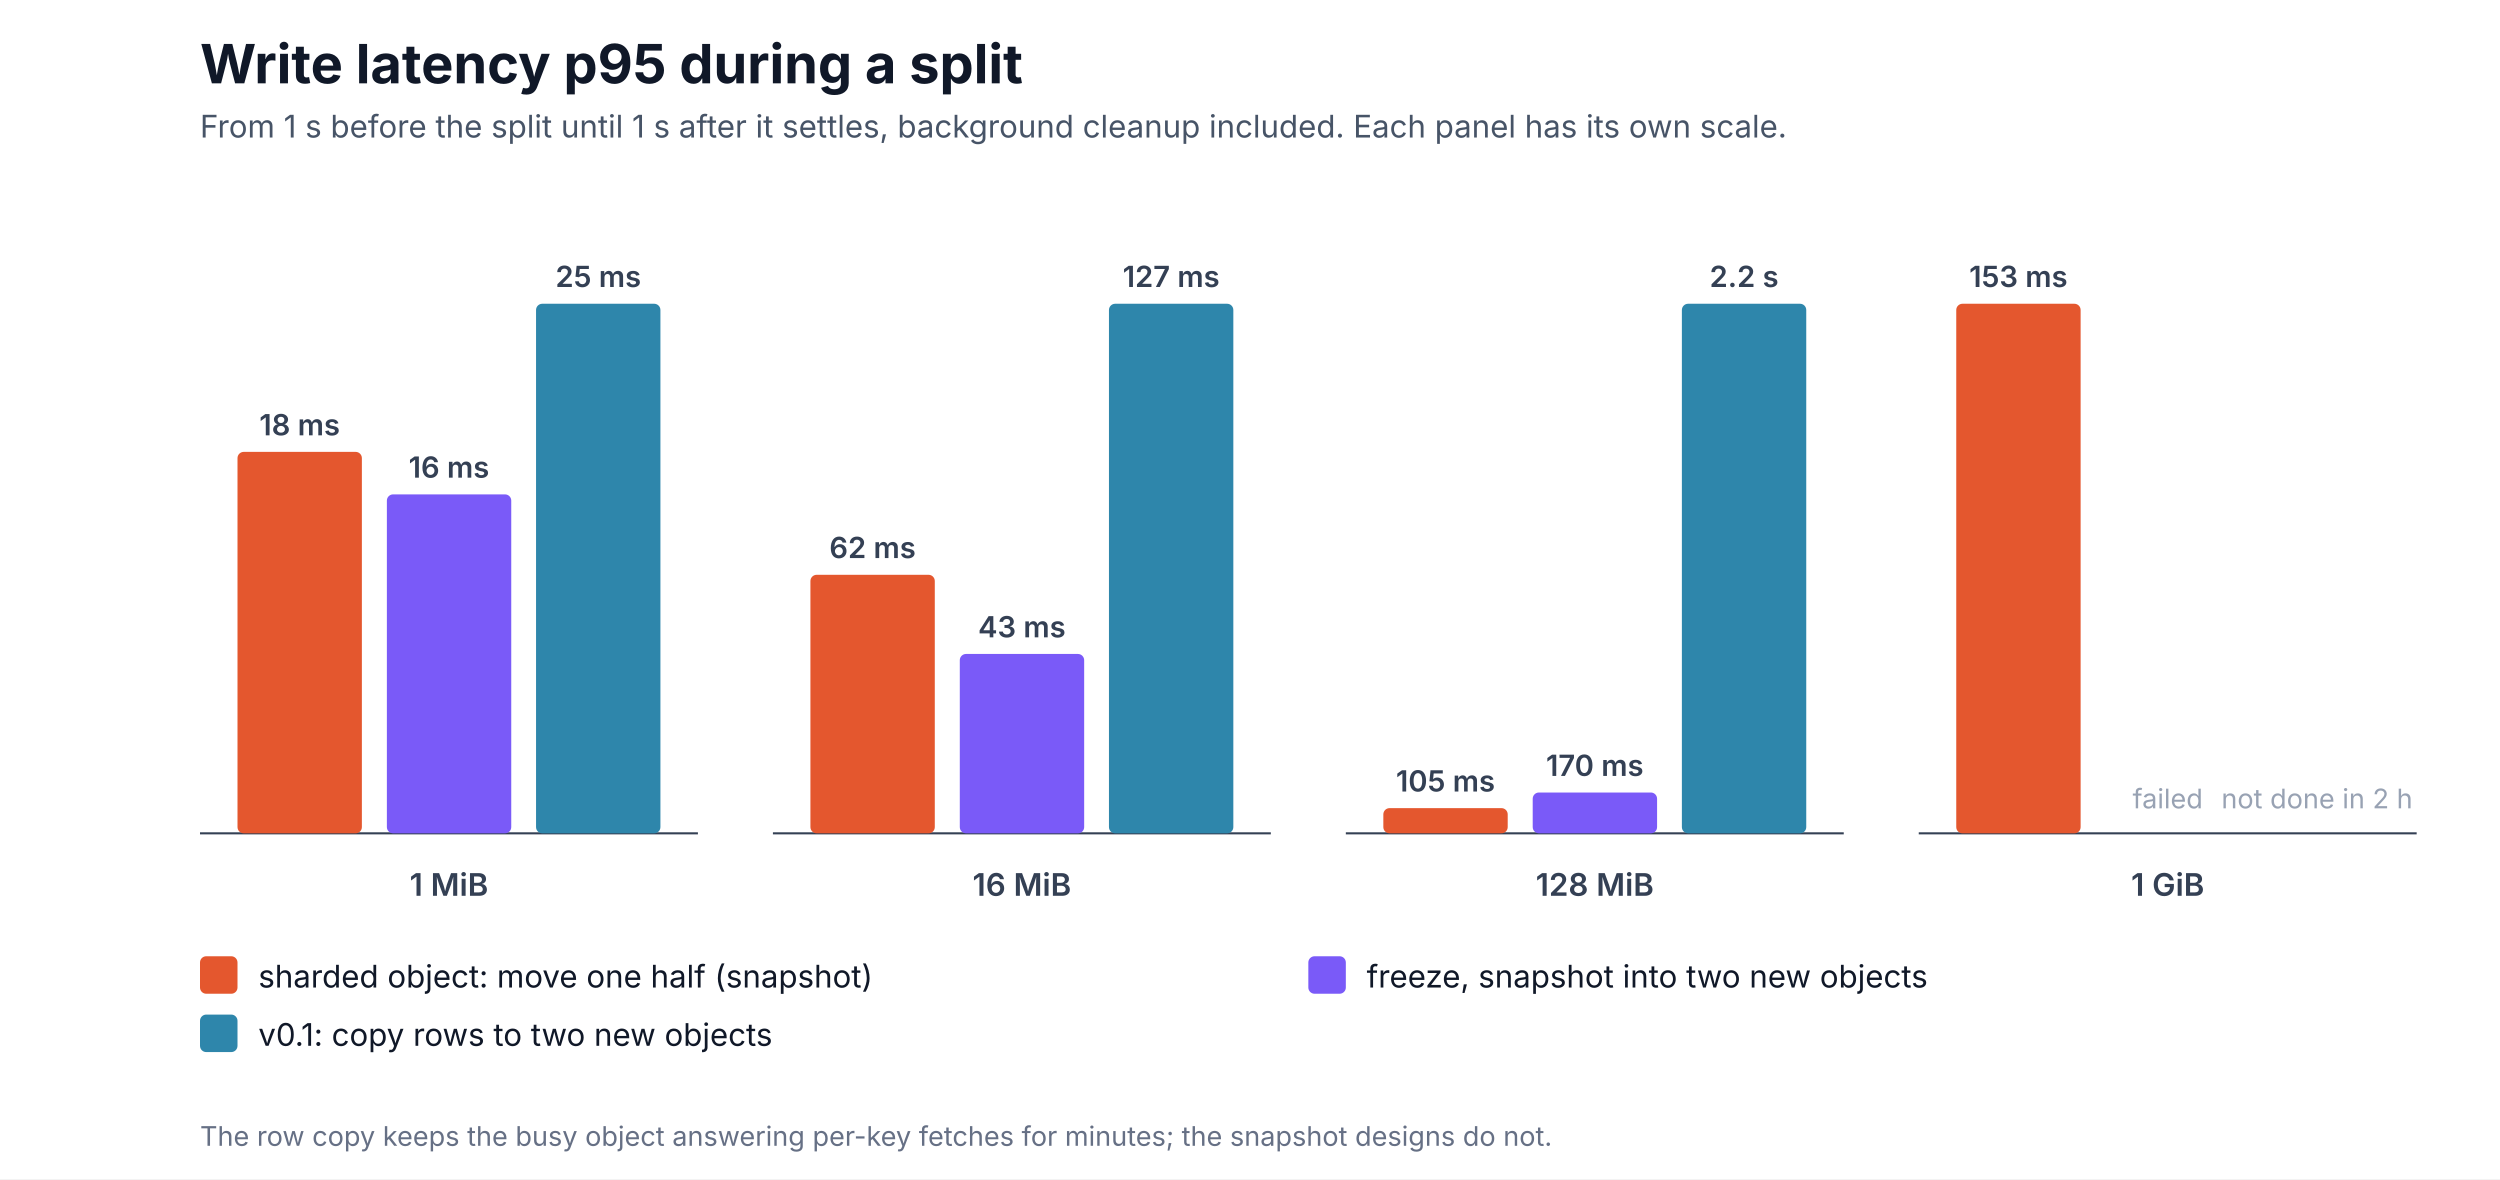
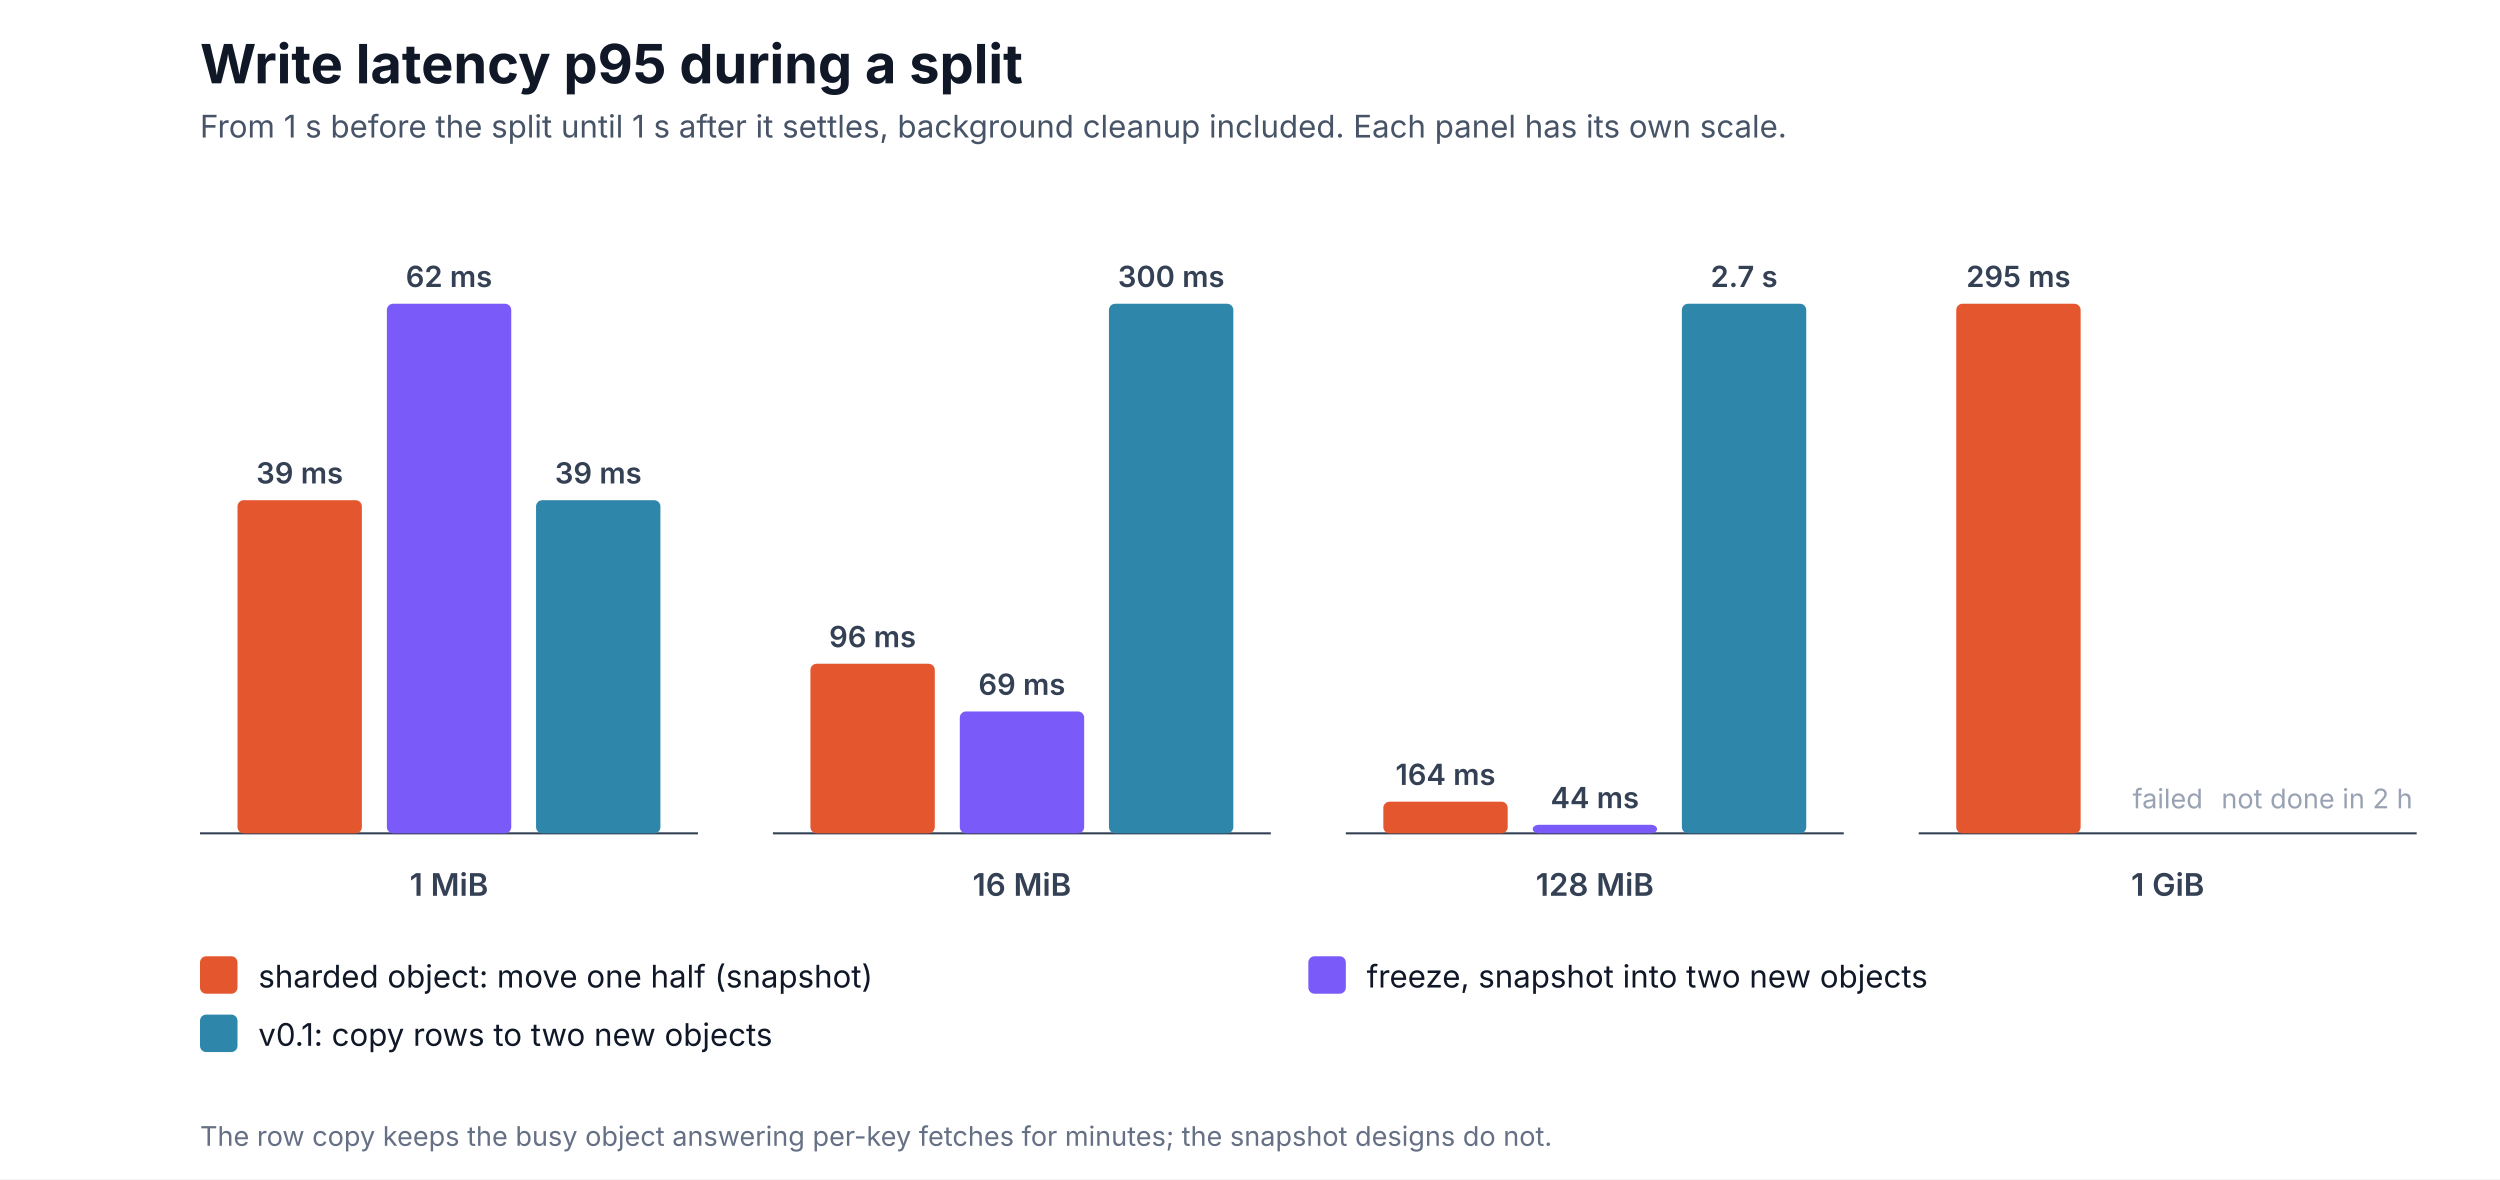
<svg xmlns="http://www.w3.org/2000/svg" width="1200" height="566" viewBox="0 0 1200 566">
  <style>text{font-family:Inter,ui-sans-serif,system-ui,-apple-system,sans-serif;fill:#101828}.title{font-size:26px;font-weight:700}.sub{font-size:15px;fill:#475467}.label{font-size:15px;font-weight:600;fill:#344054}.legend{font-size:15px}.value{font-size:14px;font-weight:600;fill:#344054}.na{font-size:13px;fill:#98a2b3}.note{font-size:13px;fill:#667085}.axisline{stroke:#344054}</style>
  <rect width="1200" height="566" fill="#fff" />
  <text x="96" y="40" class="title">Write latency p95 during a split</text>
  <text x="96" y="66" class="sub">From 1 s before the split until 1 s after it settles, background cleanup included. Each panel has its own scale.</text>
  <line x1="96" x2="335" y1="400" y2="400" class="axisline" />
-   <rect x="114.0" y="216.9" width="59.7" height="183.1" rx="3" fill="#e4572e" />
-   <text x="143.833" y="208.949" text-anchor="middle" class="value">18 ms</text>
-   <rect x="185.7" y="237.3" width="59.7" height="162.7" rx="3" fill="#7a5af8" />
-   <text x="215.5" y="229.288" text-anchor="middle" class="value">16 ms</text>
-   <rect x="257.3" y="145.8" width="59.7" height="254.2" rx="3" fill="#2e86ab" />
-   <text x="287.167" y="137.763" text-anchor="middle" class="value">25 ms</text>
+   <rect x="114.0" y="240.1" width="59.7" height="159.9" rx="3" fill="#e4572e" />
+   <text x="143.833" y="232.077" text-anchor="middle" class="value">39 ms</text>
+   <rect x="185.7" y="145.8" width="59.7" height="254.2" rx="3" fill="#7a5af8" />
+   <text x="215.5" y="137.763" text-anchor="middle" class="value">62 ms</text>
+   <rect x="257.3" y="240.1" width="59.7" height="159.9" rx="3" fill="#2e86ab" />
+   <text x="287.167" y="232.077" text-anchor="middle" class="value">39 ms</text>
  <text x="215.5" y="430" text-anchor="middle" class="label">1 MiB</text>
  <line x1="371" x2="610" y1="400" y2="400" class="axisline" />
-   <rect x="389.0" y="275.9" width="59.7" height="124.1" rx="3" fill="#e4572e" />
-   <text x="418.833" y="267.884" text-anchor="middle" class="value">62 ms</text>
-   <rect x="460.7" y="313.9" width="59.7" height="86.1" rx="3" fill="#7a5af8" />
-   <text x="490.5" y="305.92" text-anchor="middle" class="value">43 ms</text>
+   <rect x="389.0" y="318.6" width="59.7" height="81.4" rx="3" fill="#e4572e" />
+   <text x="418.833" y="310.644" text-anchor="middle" class="value">96 ms</text>
+   <rect x="460.7" y="341.5" width="59.7" height="58.5" rx="3" fill="#7a5af8" />
+   <text x="490.5" y="333.525" text-anchor="middle" class="value">69 ms</text>
  <rect x="532.3" y="145.8" width="59.7" height="254.2" rx="3" fill="#2e86ab" />
-   <text x="562.167" y="137.763" text-anchor="middle" class="value">127 ms</text>
+   <text x="562.167" y="137.763" text-anchor="middle" class="value">300 ms</text>
  <text x="490.5" y="430" text-anchor="middle" class="label">16 MiB</text>
  <line x1="646" x2="885" y1="400" y2="400" class="axisline" />
-   <rect x="664.0" y="387.9" width="59.7" height="12.1" rx="3" fill="#e4572e" />
-   <text x="693.833" y="379.921" text-anchor="middle" class="value">105 ms</text>
-   <rect x="735.7" y="380.4" width="59.7" height="19.6" rx="3" fill="#7a5af8" />
-   <text x="765.5" y="372.443" text-anchor="middle" class="value">170 ms</text>
+   <rect x="664.0" y="384.8" width="59.7" height="15.2" rx="3" fill="#e4572e" />
+   <text x="693.833" y="376.777" text-anchor="middle" class="value">164 ms</text>
+   <rect x="735.7" y="395.9" width="59.7" height="4.1" rx="3" fill="#7a5af8" />
+   <text x="765.5" y="387.916" text-anchor="middle" class="value">44 ms</text>
  <rect x="807.3" y="145.8" width="59.7" height="254.2" rx="3" fill="#2e86ab" />
-   <text x="837.167" y="137.763" text-anchor="middle" class="value">2.2 s</text>
+   <text x="837.167" y="137.763" text-anchor="middle" class="value">2.7 s</text>
  <text x="765.5" y="430" text-anchor="middle" class="label">128 MiB</text>
  <line x1="921" x2="1160" y1="400" y2="400" class="axisline" />
  <rect x="939.0" y="145.8" width="59.7" height="254.2" rx="3" fill="#e4572e" />
-   <text x="968.833" y="137.763" text-anchor="middle" class="value">153 ms</text>
+   <text x="968.833" y="137.763" text-anchor="middle" class="value">295 ms</text>
  <text x="1040.5" y="388" text-anchor="middle" class="na">failed</text>
  <text x="1112.167" y="388" text-anchor="middle" class="na">not done in 2 h</text>
  <text x="1040.5" y="430" text-anchor="middle" class="label">1 GiB</text>
  <g transform="translate(96,472)">
    <rect width="18" height="18" y="-13" rx="3" fill="#e4572e" />
    <text x="28" y="2" class="legend">sharded object: move one half (snapshot)</text>
  </g>
  <g transform="translate(628,472)">
    <rect width="18" height="18" y="-13" rx="3" fill="#7a5af8" />
    <text x="28" y="2" class="legend">freeze, snapshot into two new objects</text>
  </g>
  <g transform="translate(96,500)">
    <rect width="18" height="18" y="-13" rx="3" fill="#2e86ab" />
    <text x="28" y="2" class="legend">v0.1: copy rows to two new objects</text>
  </g>
  <text x="96" y="550" class="note">The row copy keeps the busy object answering per-key fetches for minutes; the snapshot designs do not.</text>
</svg>
